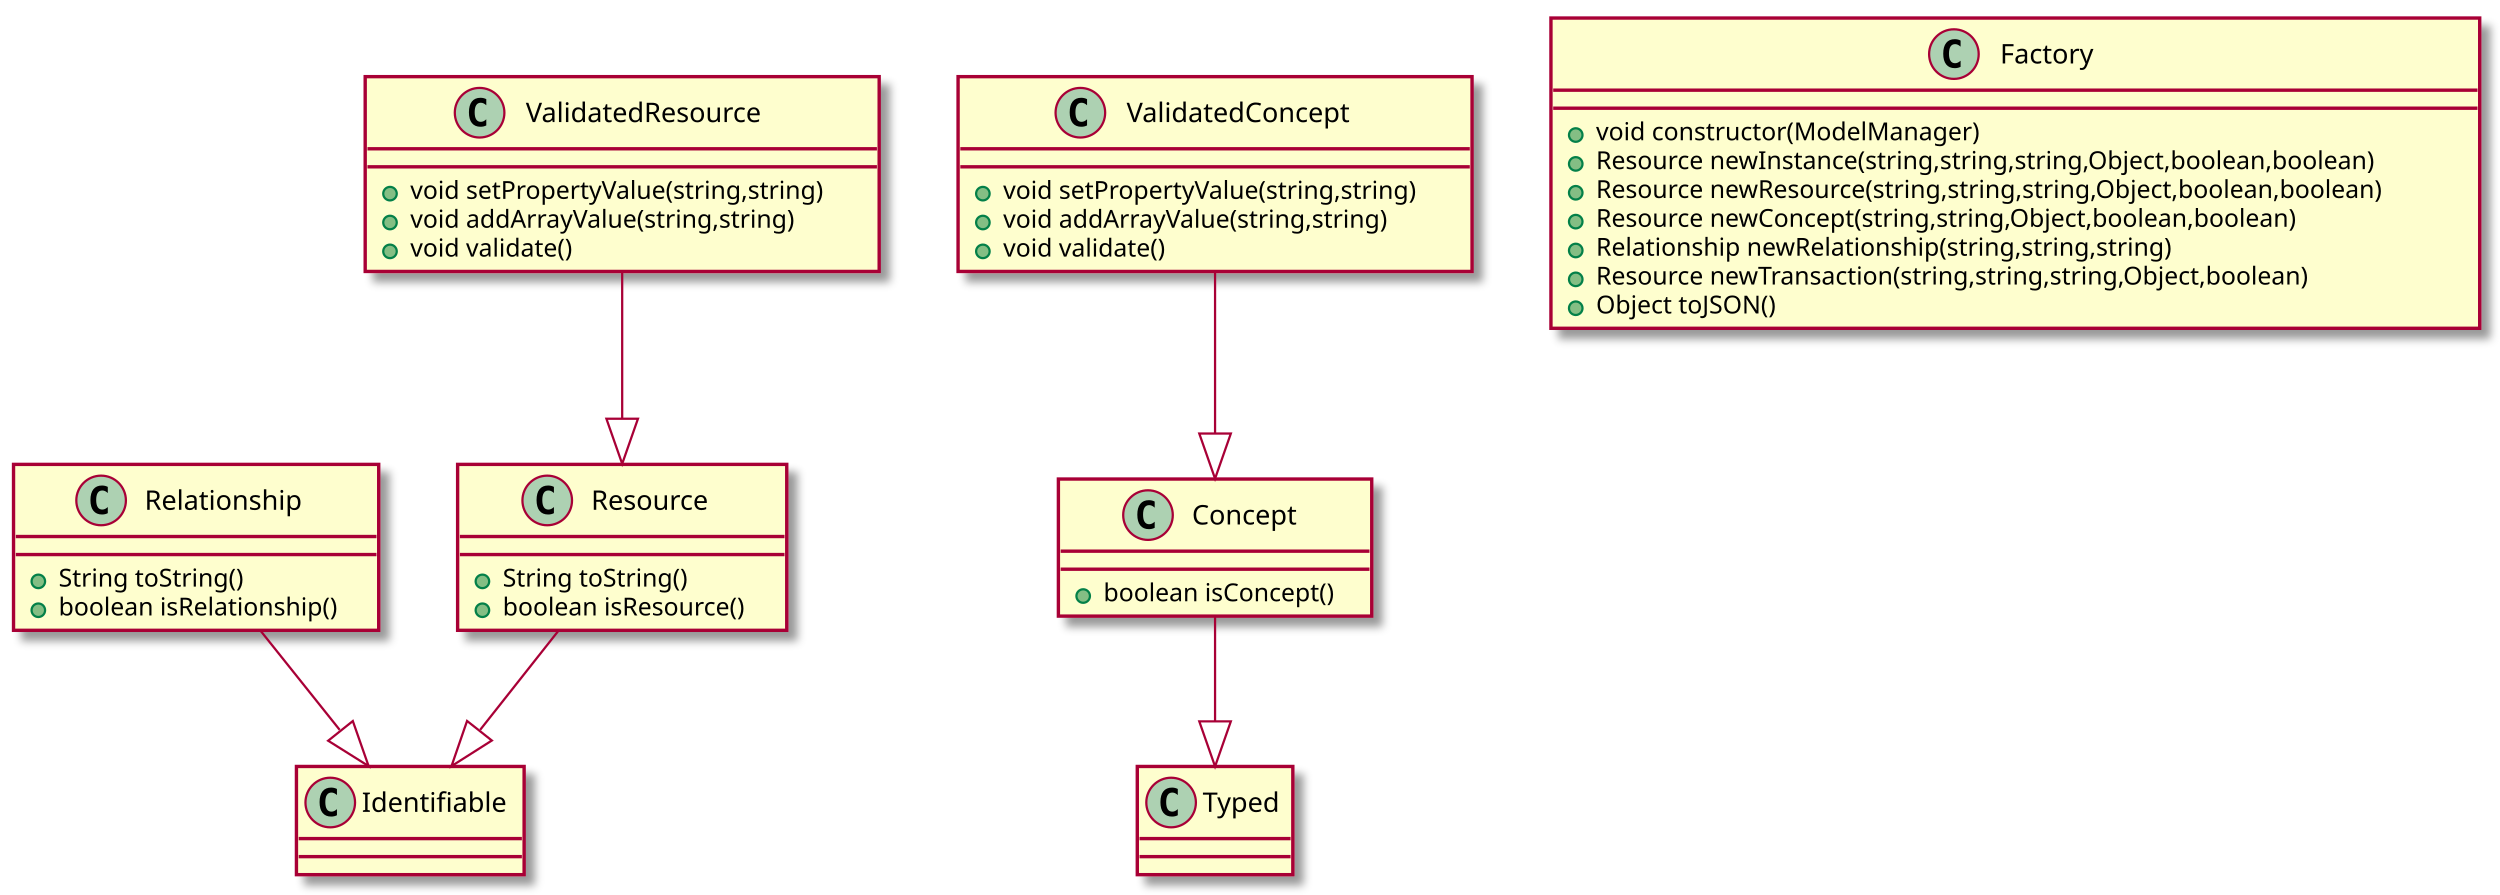
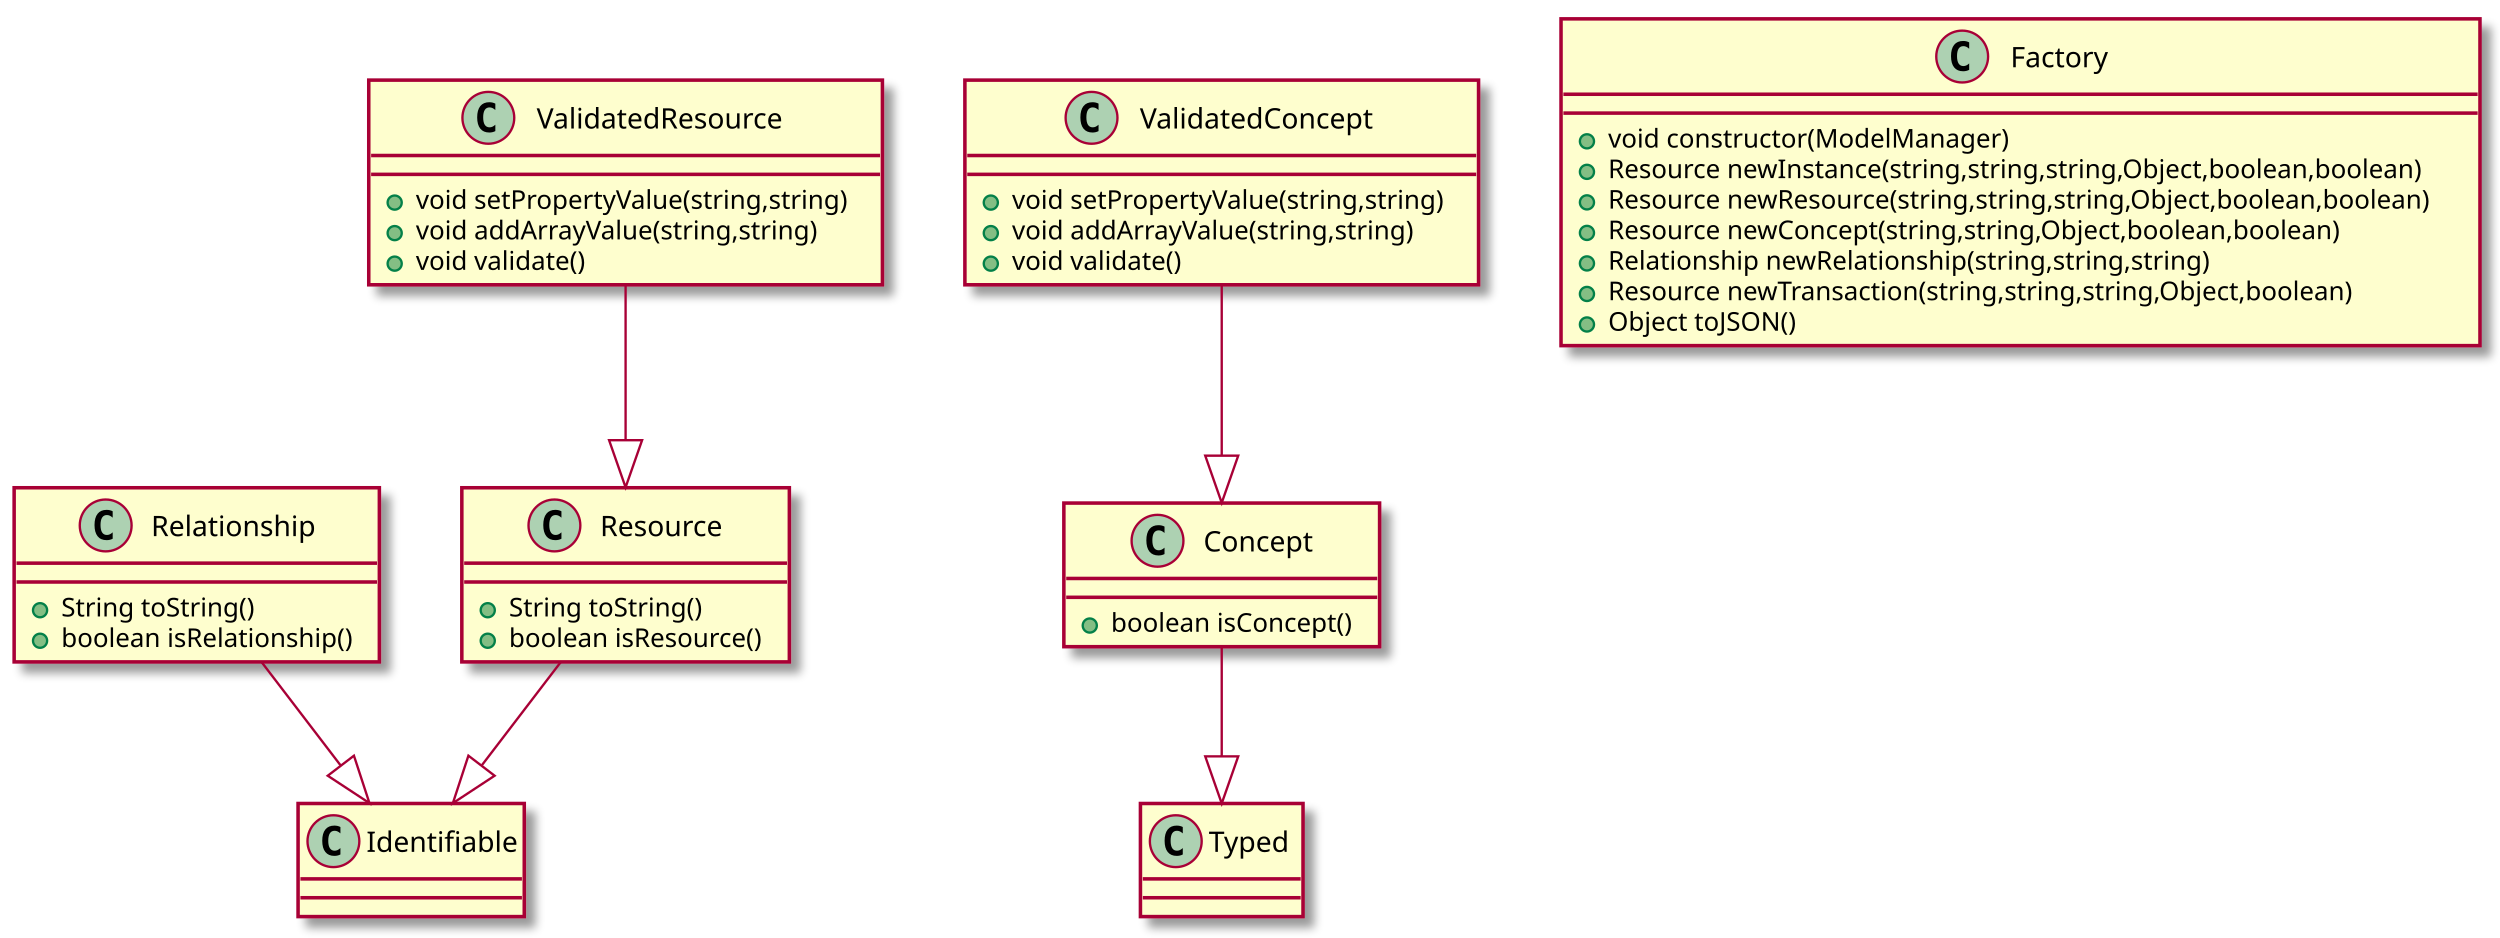
- <svg xmlns="http://www.w3.org/2000/svg" contentScriptType="application/ecmascript" contentStyleType="text/css" height="397px" preserveAspectRatio="none" style="width:1109px;height:397px;" version="1.1" viewBox="0 0 1109 397" width="1109px" zoomAndPan="magnify">
+ <svg xmlns="http://www.w3.org/2000/svg" contentScriptType="application/ecmascript" contentStyleType="text/css" height="398px" preserveAspectRatio="none" style="width:1061px;height:398px;" version="1.1" viewBox="0 0 1061 398" width="1061px" zoomAndPan="magnify">
  <defs>
-     <filter height="300%" id="fcb66ge" width="300%" x="-1" y="-1">
+     <filter height="300%" id="fq4d6pa" width="300%" x="-1" y="-1">
      <feGaussianBlur result="blurOut" stdDeviation="2.0" />
      <feColorMatrix in="blurOut" result="blurOut2" type="matrix" values="0 0 0 0 0 0 0 0 0 0 0 0 0 0 0 0 0 0 .4 0" />
      <feOffset dx="4.0" dy="4.0" in="blurOut2" result="blurOut3" />
      <feBlend in="SourceGraphic" in2="blurOut3" mode="normal" />
    </filter>
  </defs>
  <g>
-     <rect fill="#FEFECE" filter="url(#fcb66ge)" height="73.609" style="stroke: #A80036; stroke-width: 1.5;" width="162" x="6" y="206" />
-     <ellipse cx="44.85" cy="222" fill="#ADD1B2" rx="11" ry="11" style="stroke: #A80036; stroke-width: 1.0;" />
-     <path d="M47.819,227.641 Q47.241,227.938 46.6,228.086 Q45.959,228.234 45.256,228.234 Q42.756,228.234 41.436,226.586 Q40.116,224.938 40.116,221.812 Q40.116,218.688 41.436,217.031 Q42.756,215.375 45.256,215.375 Q45.959,215.375 46.608,215.531 Q47.256,215.688 47.819,215.984 L47.819,218.703 Q47.194,218.125 46.6,217.852 Q46.006,217.578 45.381,217.578 Q44.038,217.578 43.35,218.648 Q42.663,219.719 42.663,221.812 Q42.663,223.906 43.35,224.977 Q44.038,226.047 45.381,226.047 Q46.006,226.047 46.6,225.773 Q47.194,225.5 47.819,224.922 L47.819,227.641 Z " />
-     <text fill="#000000" font-family="sans-serif" font-size="12" lengthAdjust="spacingAndGlyphs" textLength="77" x="64.15" y="226.154">Relationship</text>
-     <line style="stroke: #A80036; stroke-width: 1.5;" x1="7" x2="167" y1="238" y2="238" />
-     <line style="stroke: #A80036; stroke-width: 1.5;" x1="7" x2="167" y1="246" y2="246" />
-     <ellipse cx="17" cy="257.902" fill="#84BE84" rx="3" ry="3" style="stroke: #038048; stroke-width: 1.0;" />
-     <text fill="#000000" font-family="sans-serif" font-size="11" lengthAdjust="spacingAndGlyphs" textLength="91" x="26" y="260.21">String toString()</text>
-     <ellipse cx="17" cy="270.707" fill="#84BE84" rx="3" ry="3" style="stroke: #038048; stroke-width: 1.0;" />
-     <text fill="#000000" font-family="sans-serif" font-size="11" lengthAdjust="spacingAndGlyphs" textLength="136" x="26" y="273.015">boolean isRelationship()</text>
-     <rect fill="#FEFECE" filter="url(#fcb66ge)" height="48" style="stroke: #A80036; stroke-width: 1.5;" width="101" x="131.5" y="340" />
-     <ellipse cx="146.5" cy="356" fill="#ADD1B2" rx="11" ry="11" style="stroke: #A80036; stroke-width: 1.0;" />
-     <path d="M149.469,361.641 Q148.891,361.938 148.25,362.086 Q147.609,362.234 146.906,362.234 Q144.406,362.234 143.086,360.586 Q141.766,358.938 141.766,355.812 Q141.766,352.688 143.086,351.031 Q144.406,349.375 146.906,349.375 Q147.609,349.375 148.258,349.531 Q148.906,349.688 149.469,349.984 L149.469,352.703 Q148.844,352.125 148.25,351.852 Q147.656,351.578 147.031,351.578 Q145.688,351.578 145,352.648 Q144.312,353.719 144.312,355.812 Q144.312,357.906 145,358.977 Q145.688,360.047 147.031,360.047 Q147.656,360.047 148.25,359.773 Q148.844,359.5 149.469,358.922 L149.469,361.641 Z " />
-     <text fill="#000000" font-family="sans-serif" font-size="12" lengthAdjust="spacingAndGlyphs" textLength="69" x="160.5" y="360.154">Identifiable</text>
-     <line style="stroke: #A80036; stroke-width: 1.5;" x1="132.5" x2="231.5" y1="372" y2="372" />
-     <line style="stroke: #A80036; stroke-width: 1.5;" x1="132.5" x2="231.5" y1="380" y2="380" />
-     <rect fill="#FEFECE" filter="url(#fcb66ge)" height="73.609" style="stroke: #A80036; stroke-width: 1.5;" width="146" x="203" y="206" />
-     <ellipse cx="242.75" cy="222" fill="#ADD1B2" rx="11" ry="11" style="stroke: #A80036; stroke-width: 1.0;" />
-     <path d="M245.719,227.641 Q245.141,227.938 244.5,228.086 Q243.859,228.234 243.156,228.234 Q240.656,228.234 239.336,226.586 Q238.016,224.938 238.016,221.812 Q238.016,218.688 239.336,217.031 Q240.656,215.375 243.156,215.375 Q243.859,215.375 244.508,215.531 Q245.156,215.688 245.719,215.984 L245.719,218.703 Q245.094,218.125 244.5,217.852 Q243.906,217.578 243.281,217.578 Q241.938,217.578 241.25,218.648 Q240.562,219.719 240.562,221.812 Q240.562,223.906 241.25,224.977 Q241.938,226.047 243.281,226.047 Q243.906,226.047 244.5,225.773 Q245.094,225.5 245.719,224.922 L245.719,227.641 Z " />
-     <text fill="#000000" font-family="sans-serif" font-size="12" lengthAdjust="spacingAndGlyphs" textLength="59" x="262.25" y="226.154">Resource</text>
-     <line style="stroke: #A80036; stroke-width: 1.5;" x1="204" x2="348" y1="238" y2="238" />
-     <line style="stroke: #A80036; stroke-width: 1.5;" x1="204" x2="348" y1="246" y2="246" />
-     <ellipse cx="214" cy="257.902" fill="#84BE84" rx="3" ry="3" style="stroke: #038048; stroke-width: 1.0;" />
-     <text fill="#000000" font-family="sans-serif" font-size="11" lengthAdjust="spacingAndGlyphs" textLength="91" x="223" y="260.21">String toString()</text>
-     <ellipse cx="214" cy="270.707" fill="#84BE84" rx="3" ry="3" style="stroke: #038048; stroke-width: 1.0;" />
-     <text fill="#000000" font-family="sans-serif" font-size="11" lengthAdjust="spacingAndGlyphs" textLength="120" x="223" y="273.015">boolean isResource()</text>
-     <rect fill="#FEFECE" filter="url(#fcb66ge)" height="86.414" style="stroke: #A80036; stroke-width: 1.5;" width="228" x="162" y="34" />
-     <ellipse cx="212.75" cy="50" fill="#ADD1B2" rx="11" ry="11" style="stroke: #A80036; stroke-width: 1.0;" />
-     <path d="M215.719,55.641 Q215.141,55.938 214.5,56.086 Q213.859,56.234 213.156,56.234 Q210.656,56.234 209.336,54.586 Q208.016,52.938 208.016,49.812 Q208.016,46.688 209.336,45.031 Q210.656,43.375 213.156,43.375 Q213.859,43.375 214.508,43.531 Q215.156,43.688 215.719,43.984 L215.719,46.703 Q215.094,46.125 214.5,45.852 Q213.906,45.578 213.281,45.578 Q211.938,45.578 211.25,46.648 Q210.562,47.719 210.562,49.812 Q210.562,51.906 211.25,52.977 Q211.938,54.047 213.281,54.047 Q213.906,54.047 214.5,53.773 Q215.094,53.5 215.719,52.922 L215.719,55.641 Z " />
-     <text fill="#000000" font-family="sans-serif" font-size="12" lengthAdjust="spacingAndGlyphs" textLength="118" x="233.25" y="54.154">ValidatedResource</text>
-     <line style="stroke: #A80036; stroke-width: 1.5;" x1="163" x2="389" y1="66" y2="66" />
-     <line style="stroke: #A80036; stroke-width: 1.5;" x1="163" x2="389" y1="74" y2="74" />
-     <ellipse cx="173" cy="85.902" fill="#84BE84" rx="3" ry="3" style="stroke: #038048; stroke-width: 1.0;" />
-     <text fill="#000000" font-family="sans-serif" font-size="11" lengthAdjust="spacingAndGlyphs" textLength="202" x="182" y="88.21">void setPropertyValue(string,string)</text>
-     <ellipse cx="173" cy="98.707" fill="#84BE84" rx="3" ry="3" style="stroke: #038048; stroke-width: 1.0;" />
-     <text fill="#000000" font-family="sans-serif" font-size="11" lengthAdjust="spacingAndGlyphs" textLength="187" x="182" y="101.015">void addArrayValue(string,string)</text>
-     <ellipse cx="173" cy="111.512" fill="#84BE84" rx="3" ry="3" style="stroke: #038048; stroke-width: 1.0;" />
-     <text fill="#000000" font-family="sans-serif" font-size="11" lengthAdjust="spacingAndGlyphs" textLength="79" x="182" y="113.82">void validate()</text>
-     <rect fill="#FEFECE" filter="url(#fcb66ge)" height="60.805" style="stroke: #A80036; stroke-width: 1.5;" width="139" x="469.5" y="212.5" />
-     <ellipse cx="509.25" cy="228.5" fill="#ADD1B2" rx="11" ry="11" style="stroke: #A80036; stroke-width: 1.0;" />
-     <path d="M512.219,234.141 Q511.641,234.438 511,234.586 Q510.359,234.734 509.656,234.734 Q507.156,234.734 505.836,233.086 Q504.516,231.438 504.516,228.312 Q504.516,225.188 505.836,223.531 Q507.156,221.875 509.656,221.875 Q510.359,221.875 511.008,222.031 Q511.656,222.188 512.219,222.484 L512.219,225.203 Q511.594,224.625 511,224.352 Q510.406,224.078 509.781,224.078 Q508.438,224.078 507.75,225.148 Q507.062,226.219 507.062,228.312 Q507.062,230.406 507.75,231.477 Q508.438,232.547 509.781,232.547 Q510.406,232.547 511,232.273 Q511.594,232 512.219,231.422 L512.219,234.141 Z " />
-     <text fill="#000000" font-family="sans-serif" font-size="12" lengthAdjust="spacingAndGlyphs" textLength="52" x="528.75" y="232.654">Concept</text>
-     <line style="stroke: #A80036; stroke-width: 1.5;" x1="470.5" x2="607.5" y1="244.5" y2="244.5" />
-     <line style="stroke: #A80036; stroke-width: 1.5;" x1="470.5" x2="607.5" y1="252.5" y2="252.5" />
-     <ellipse cx="480.5" cy="264.402" fill="#84BE84" rx="3" ry="3" style="stroke: #038048; stroke-width: 1.0;" />
-     <text fill="#000000" font-family="sans-serif" font-size="11" lengthAdjust="spacingAndGlyphs" textLength="113" x="489.5" y="266.71">boolean isConcept()</text>
-     <rect fill="#FEFECE" filter="url(#fcb66ge)" height="48" style="stroke: #A80036; stroke-width: 1.5;" width="69" x="504.5" y="340" />
-     <ellipse cx="519.5" cy="356" fill="#ADD1B2" rx="11" ry="11" style="stroke: #A80036; stroke-width: 1.0;" />
-     <path d="M522.469,361.641 Q521.891,361.938 521.25,362.086 Q520.609,362.234 519.906,362.234 Q517.406,362.234 516.086,360.586 Q514.766,358.938 514.766,355.812 Q514.766,352.688 516.086,351.031 Q517.406,349.375 519.906,349.375 Q520.609,349.375 521.258,349.531 Q521.906,349.688 522.469,349.984 L522.469,352.703 Q521.844,352.125 521.25,351.852 Q520.656,351.578 520.031,351.578 Q518.688,351.578 518,352.648 Q517.312,353.719 517.312,355.812 Q517.312,357.906 518,358.977 Q518.688,360.047 520.031,360.047 Q520.656,360.047 521.25,359.773 Q521.844,359.5 522.469,358.922 L522.469,361.641 Z " />
-     <text fill="#000000" font-family="sans-serif" font-size="12" lengthAdjust="spacingAndGlyphs" textLength="37" x="533.5" y="360.154">Typed</text>
-     <line style="stroke: #A80036; stroke-width: 1.5;" x1="505.5" x2="572.5" y1="372" y2="372" />
-     <line style="stroke: #A80036; stroke-width: 1.5;" x1="505.5" x2="572.5" y1="380" y2="380" />
-     <rect fill="#FEFECE" filter="url(#fcb66ge)" height="86.414" style="stroke: #A80036; stroke-width: 1.5;" width="228" x="425" y="34" />
-     <ellipse cx="479.25" cy="50" fill="#ADD1B2" rx="11" ry="11" style="stroke: #A80036; stroke-width: 1.0;" />
-     <path d="M482.219,55.641 Q481.641,55.938 481,56.086 Q480.359,56.234 479.656,56.234 Q477.156,56.234 475.836,54.586 Q474.516,52.938 474.516,49.812 Q474.516,46.688 475.836,45.031 Q477.156,43.375 479.656,43.375 Q480.359,43.375 481.008,43.531 Q481.656,43.688 482.219,43.984 L482.219,46.703 Q481.594,46.125 481,45.852 Q480.406,45.578 479.781,45.578 Q478.438,45.578 477.75,46.648 Q477.062,47.719 477.062,49.812 Q477.062,51.906 477.75,52.977 Q478.438,54.047 479.781,54.047 Q480.406,54.047 481,53.773 Q481.594,53.5 482.219,52.922 L482.219,55.641 Z " />
-     <text fill="#000000" font-family="sans-serif" font-size="12" lengthAdjust="spacingAndGlyphs" textLength="111" x="499.75" y="54.154">ValidatedConcept</text>
-     <line style="stroke: #A80036; stroke-width: 1.5;" x1="426" x2="652" y1="66" y2="66" />
-     <line style="stroke: #A80036; stroke-width: 1.5;" x1="426" x2="652" y1="74" y2="74" />
-     <ellipse cx="436" cy="85.902" fill="#84BE84" rx="3" ry="3" style="stroke: #038048; stroke-width: 1.0;" />
-     <text fill="#000000" font-family="sans-serif" font-size="11" lengthAdjust="spacingAndGlyphs" textLength="202" x="445" y="88.21">void setPropertyValue(string,string)</text>
-     <ellipse cx="436" cy="98.707" fill="#84BE84" rx="3" ry="3" style="stroke: #038048; stroke-width: 1.0;" />
-     <text fill="#000000" font-family="sans-serif" font-size="11" lengthAdjust="spacingAndGlyphs" textLength="187" x="445" y="101.015">void addArrayValue(string,string)</text>
-     <ellipse cx="436" cy="111.512" fill="#84BE84" rx="3" ry="3" style="stroke: #038048; stroke-width: 1.0;" />
-     <text fill="#000000" font-family="sans-serif" font-size="11" lengthAdjust="spacingAndGlyphs" textLength="79" x="445" y="113.82">void validate()</text>
-     <rect fill="#FEFECE" filter="url(#fcb66ge)" height="137.633" style="stroke: #A80036; stroke-width: 1.5;" width="412" x="688" y="8" />
-     <ellipse cx="866.75" cy="24" fill="#ADD1B2" rx="11" ry="11" style="stroke: #A80036; stroke-width: 1.0;" />
-     <path d="M869.719,29.641 Q869.141,29.938 868.5,30.086 Q867.859,30.234 867.156,30.234 Q864.656,30.234 863.336,28.586 Q862.016,26.938 862.016,23.812 Q862.016,20.688 863.336,19.031 Q864.656,17.375 867.156,17.375 Q867.859,17.375 868.508,17.531 Q869.156,17.688 869.719,17.984 L869.719,20.703 Q869.094,20.125 868.5,19.852 Q867.906,19.578 867.281,19.578 Q865.938,19.578 865.25,20.648 Q864.562,21.719 864.562,23.812 Q864.562,25.906 865.25,26.977 Q865.938,28.047 867.281,28.047 Q867.906,28.047 868.5,27.773 Q869.094,27.5 869.719,26.922 L869.719,29.641 Z " />
-     <text fill="#000000" font-family="sans-serif" font-size="12" lengthAdjust="spacingAndGlyphs" textLength="46" x="887.25" y="28.154">Factory</text>
-     <line style="stroke: #A80036; stroke-width: 1.5;" x1="689" x2="1099" y1="40" y2="40" />
-     <line style="stroke: #A80036; stroke-width: 1.5;" x1="689" x2="1099" y1="48" y2="48" />
-     <ellipse cx="699" cy="59.902" fill="#84BE84" rx="3" ry="3" style="stroke: #038048; stroke-width: 1.0;" />
-     <text fill="#000000" font-family="sans-serif" font-size="11" lengthAdjust="spacingAndGlyphs" textLength="182" x="708" y="62.21">void constructor(ModelManager)</text>
-     <ellipse cx="699" cy="72.707" fill="#84BE84" rx="3" ry="3" style="stroke: #038048; stroke-width: 1.0;" />
-     <text fill="#000000" font-family="sans-serif" font-size="11" lengthAdjust="spacingAndGlyphs" textLength="381" x="708" y="75.015">Resource newInstance(string,string,string,Object,boolean,boolean)</text>
-     <ellipse cx="699" cy="85.512" fill="#84BE84" rx="3" ry="3" style="stroke: #038048; stroke-width: 1.0;" />
-     <text fill="#000000" font-family="sans-serif" font-size="11" lengthAdjust="spacingAndGlyphs" textLength="386" x="708" y="87.82">Resource newResource(string,string,string,Object,boolean,boolean)</text>
-     <ellipse cx="699" cy="98.316" fill="#84BE84" rx="3" ry="3" style="stroke: #038048; stroke-width: 1.0;" />
-     <text fill="#000000" font-family="sans-serif" font-size="11" lengthAdjust="spacingAndGlyphs" textLength="342" x="708" y="100.624">Resource newConcept(string,string,Object,boolean,boolean)</text>
-     <ellipse cx="699" cy="111.121" fill="#84BE84" rx="3" ry="3" style="stroke: #038048; stroke-width: 1.0;" />
-     <text fill="#000000" font-family="sans-serif" font-size="11" lengthAdjust="spacingAndGlyphs" textLength="280" x="708" y="113.429">Relationship newRelationship(string,string,string)</text>
-     <ellipse cx="699" cy="123.926" fill="#84BE84" rx="3" ry="3" style="stroke: #038048; stroke-width: 1.0;" />
-     <text fill="#000000" font-family="sans-serif" font-size="11" lengthAdjust="spacingAndGlyphs" textLength="351" x="708" y="126.234">Resource newTransaction(string,string,string,Object,boolean)</text>
-     <ellipse cx="699" cy="136.731" fill="#84BE84" rx="3" ry="3" style="stroke: #038048; stroke-width: 1.0;" />
-     <text fill="#000000" font-family="sans-serif" font-size="11" lengthAdjust="spacingAndGlyphs" textLength="87" x="708" y="139.039">Object toJSON()</text>
-     <path d="M115.761,280.027 C126.787,293.839 139.418,309.661 150.673,323.759 " fill="none" style="stroke: #A80036; stroke-width: 1.0;" />
-     <polygon fill="none" points="156.512,319.853,163.519,339.851,145.571,328.587,156.512,319.853" style="stroke: #A80036; stroke-width: 1.0;" />
-     <path d="M247.542,280.027 C236.632,293.839 224.134,309.661 212.997,323.759 " fill="none" style="stroke: #A80036; stroke-width: 1.0;" />
-     <polygon fill="none" points="218.176,328.495,200.286,339.851,207.19,319.817,218.176,328.495" style="stroke: #A80036; stroke-width: 1.0;" />
-     <path d="M276,120.234 C276,140.093 276,164.058 276,185.456 " fill="none" style="stroke: #A80036; stroke-width: 1.0;" />
-     <polygon fill="none" points="283,185.751,276,205.751,269,185.751,283,185.751" style="stroke: #A80036; stroke-width: 1.0;" />
-     <path d="M539,273.722 C539,287.665 539,304.549 539,319.864 " fill="none" style="stroke: #A80036; stroke-width: 1.0;" />
-     <polygon fill="none" points="546,320,539,339.999,532,319.999,546,320" style="stroke: #A80036; stroke-width: 1.0;" />
-     <path d="M539,120.234 C539,142.211 539,169.216 539,192.205 " fill="none" style="stroke: #A80036; stroke-width: 1.0;" />
-     <polygon fill="none" points="546,192.325,539,212.325,532,192.325,546,192.325" style="stroke: #A80036; stroke-width: 1.0;" />
+     <rect fill="#FEFECE" filter="url(#fq4d6pa)" height="73.91" style="stroke: #A80036; stroke-width: 1.5;" width="155" x="6" y="207" />
+     <ellipse cx="44.85" cy="223" fill="#ADD1B2" rx="11" ry="11" style="stroke: #A80036; stroke-width: 1.0;" />
+     <path d="M47.823,228.643 Q47.242,228.942 46.603,229.091 Q45.964,229.241 45.258,229.241 Q42.751,229.241 41.431,227.589 Q40.112,225.937 40.112,222.816 Q40.112,219.686 41.431,218.035 Q42.751,216.383 45.258,216.383 Q45.964,216.383 46.611,216.532 Q47.259,216.682 47.823,216.981 L47.823,219.703 Q47.192,219.122 46.599,218.852 Q46.005,218.583 45.374,218.583 Q44.03,218.583 43.345,219.649 Q42.66,220.716 42.66,222.816 Q42.66,224.908 43.345,225.974 Q44.03,227.041 45.374,227.041 Q46.005,227.041 46.599,226.771 Q47.192,226.501 47.823,225.92 Z " />
+     <text fill="#000000" font-family="sans-serif" font-size="12" lengthAdjust="spacingAndGlyphs" textLength="70" x="64.15" y="227.535">Relationship</text>
+     <line style="stroke: #A80036; stroke-width: 1.5;" x1="7" x2="160" y1="239" y2="239" />
+     <line style="stroke: #A80036; stroke-width: 1.5;" x1="7" x2="160" y1="247" y2="247" />
+     <ellipse cx="17" cy="258.978" fill="#84BE84" rx="3" ry="3" style="stroke: #038048; stroke-width: 1.0;" />
+     <text fill="#000000" font-family="sans-serif" font-size="11" lengthAdjust="spacingAndGlyphs" textLength="86" x="26" y="261.635">String toString()</text>
+     <ellipse cx="17" cy="271.933" fill="#84BE84" rx="3" ry="3" style="stroke: #038048; stroke-width: 1.0;" />
+     <text fill="#000000" font-family="sans-serif" font-size="11" lengthAdjust="spacingAndGlyphs" textLength="129" x="26" y="274.59">boolean isRelationship()</text>
+     <rect fill="#FEFECE" filter="url(#fq4d6pa)" height="48" style="stroke: #A80036; stroke-width: 1.5;" width="96" x="126.5" y="341" />
+     <ellipse cx="141.5" cy="357" fill="#ADD1B2" rx="11" ry="11" style="stroke: #A80036; stroke-width: 1.0;" />
+     <path d="M144.473,362.643 Q143.892,362.942 143.253,363.091 Q142.614,363.241 141.908,363.241 Q139.401,363.241 138.082,361.589 Q136.762,359.937 136.762,356.816 Q136.762,353.687 138.082,352.035 Q139.401,350.383 141.908,350.383 Q142.614,350.383 143.261,350.532 Q143.909,350.682 144.473,350.981 L144.473,353.703 Q143.842,353.122 143.249,352.852 Q142.655,352.582 142.024,352.582 Q140.68,352.582 139.995,353.649 Q139.31,354.716 139.31,356.816 Q139.31,358.908 139.995,359.974 Q140.68,361.041 142.024,361.041 Q142.655,361.041 143.249,360.771 Q143.842,360.502 144.473,359.92 Z " />
+     <text fill="#000000" font-family="sans-serif" font-size="12" lengthAdjust="spacingAndGlyphs" textLength="64" x="155.5" y="361.535">Identifiable</text>
+     <line style="stroke: #A80036; stroke-width: 1.5;" x1="127.5" x2="221.5" y1="373" y2="373" />
+     <line style="stroke: #A80036; stroke-width: 1.5;" x1="127.5" x2="221.5" y1="381" y2="381" />
+     <rect fill="#FEFECE" filter="url(#fq4d6pa)" height="73.91" style="stroke: #A80036; stroke-width: 1.5;" width="139" x="196" y="207" />
+     <ellipse cx="235.3" cy="223" fill="#ADD1B2" rx="11" ry="11" style="stroke: #A80036; stroke-width: 1.0;" />
+     <path d="M238.273,228.643 Q237.692,228.942 237.053,229.091 Q236.414,229.241 235.708,229.241 Q233.201,229.241 231.881,227.589 Q230.562,225.937 230.562,222.816 Q230.562,219.686 231.881,218.035 Q233.201,216.383 235.708,216.383 Q236.414,216.383 237.061,216.532 Q237.709,216.682 238.273,216.981 L238.273,219.703 Q237.642,219.122 237.049,218.852 Q236.455,218.583 235.824,218.583 Q234.48,218.583 233.795,219.649 Q233.11,220.716 233.11,222.816 Q233.11,224.908 233.795,225.974 Q234.48,227.041 235.824,227.041 Q236.455,227.041 237.049,226.771 Q237.642,226.501 238.273,225.92 Z " />
+     <text fill="#000000" font-family="sans-serif" font-size="12" lengthAdjust="spacingAndGlyphs" textLength="53" x="254.7" y="227.535">Resource</text>
+     <line style="stroke: #A80036; stroke-width: 1.5;" x1="197" x2="334" y1="239" y2="239" />
+     <line style="stroke: #A80036; stroke-width: 1.5;" x1="197" x2="334" y1="247" y2="247" />
+     <ellipse cx="207" cy="258.978" fill="#84BE84" rx="3" ry="3" style="stroke: #038048; stroke-width: 1.0;" />
+     <text fill="#000000" font-family="sans-serif" font-size="11" lengthAdjust="spacingAndGlyphs" textLength="86" x="216" y="261.635">String toString()</text>
+     <ellipse cx="207" cy="271.933" fill="#84BE84" rx="3" ry="3" style="stroke: #038048; stroke-width: 1.0;" />
+     <text fill="#000000" font-family="sans-serif" font-size="11" lengthAdjust="spacingAndGlyphs" textLength="113" x="216" y="274.59">boolean isResource()</text>
+     <rect fill="#FEFECE" filter="url(#fq4d6pa)" height="86.865" style="stroke: #A80036; stroke-width: 1.5;" width="218" x="156.5" y="34" />
+     <ellipse cx="207.25" cy="50" fill="#ADD1B2" rx="11" ry="11" style="stroke: #A80036; stroke-width: 1.0;" />
+     <path d="M210.223,55.643 Q209.642,55.942 209.003,56.091 Q208.364,56.241 207.658,56.241 Q205.151,56.241 203.832,54.589 Q202.512,52.937 202.512,49.816 Q202.512,46.687 203.832,45.035 Q205.151,43.383 207.658,43.383 Q208.364,43.383 209.011,43.532 Q209.659,43.682 210.223,43.98 L210.223,46.703 Q209.592,46.122 208.999,45.852 Q208.405,45.583 207.774,45.583 Q206.43,45.583 205.745,46.649 Q205.06,47.716 205.06,49.816 Q205.06,51.908 205.745,52.974 Q206.43,54.041 207.774,54.041 Q208.405,54.041 208.999,53.771 Q209.592,53.502 210.223,52.92 Z " />
+     <text fill="#000000" font-family="sans-serif" font-size="12" lengthAdjust="spacingAndGlyphs" textLength="108" x="227.75" y="54.535">ValidatedResource</text>
+     <line style="stroke: #A80036; stroke-width: 1.5;" x1="157.5" x2="373.5" y1="66" y2="66" />
+     <line style="stroke: #A80036; stroke-width: 1.5;" x1="157.5" x2="373.5" y1="74" y2="74" />
+     <ellipse cx="167.5" cy="85.978" fill="#84BE84" rx="3" ry="3" style="stroke: #038048; stroke-width: 1.0;" />
+     <text fill="#000000" font-family="sans-serif" font-size="11" lengthAdjust="spacingAndGlyphs" textLength="192" x="176.5" y="88.635">void setPropertyValue(string,string)</text>
+     <ellipse cx="167.5" cy="98.933" fill="#84BE84" rx="3" ry="3" style="stroke: #038048; stroke-width: 1.0;" />
+     <text fill="#000000" font-family="sans-serif" font-size="11" lengthAdjust="spacingAndGlyphs" textLength="180" x="176.5" y="101.59">void addArrayValue(string,string)</text>
+     <ellipse cx="167.5" cy="111.888" fill="#84BE84" rx="3" ry="3" style="stroke: #038048; stroke-width: 1.0;" />
+     <text fill="#000000" font-family="sans-serif" font-size="11" lengthAdjust="spacingAndGlyphs" textLength="75" x="176.5" y="114.545">void validate()</text>
+     <rect fill="#FEFECE" filter="url(#fq4d6pa)" height="60.955" style="stroke: #A80036; stroke-width: 1.5;" width="134" x="451.5" y="213.5" />
+     <ellipse cx="491.25" cy="229.5" fill="#ADD1B2" rx="11" ry="11" style="stroke: #A80036; stroke-width: 1.0;" />
+     <path d="M494.223,235.143 Q493.642,235.442 493.003,235.591 Q492.364,235.741 491.658,235.741 Q489.151,235.741 487.832,234.089 Q486.512,232.437 486.512,229.316 Q486.512,226.186 487.832,224.535 Q489.151,222.883 491.658,222.883 Q492.364,222.883 493.011,223.032 Q493.659,223.182 494.223,223.481 L494.223,226.203 Q493.592,225.622 492.999,225.352 Q492.405,225.083 491.774,225.083 Q490.43,225.083 489.745,226.149 Q489.06,227.216 489.06,229.316 Q489.06,231.408 489.745,232.474 Q490.43,233.541 491.774,233.541 Q492.405,233.541 492.999,233.271 Q493.592,233.001 494.223,232.42 Z " />
+     <text fill="#000000" font-family="sans-serif" font-size="12" lengthAdjust="spacingAndGlyphs" textLength="47" x="510.75" y="234.035">Concept</text>
+     <line style="stroke: #A80036; stroke-width: 1.5;" x1="452.5" x2="584.5" y1="245.5" y2="245.5" />
+     <line style="stroke: #A80036; stroke-width: 1.5;" x1="452.5" x2="584.5" y1="253.5" y2="253.5" />
+     <ellipse cx="462.5" cy="265.478" fill="#84BE84" rx="3" ry="3" style="stroke: #038048; stroke-width: 1.0;" />
+     <text fill="#000000" font-family="sans-serif" font-size="11" lengthAdjust="spacingAndGlyphs" textLength="108" x="471.5" y="268.135">boolean isConcept()</text>
+     <rect fill="#FEFECE" filter="url(#fq4d6pa)" height="48" style="stroke: #A80036; stroke-width: 1.5;" width="69" x="484" y="341" />
+     <ellipse cx="499" cy="357" fill="#ADD1B2" rx="11" ry="11" style="stroke: #A80036; stroke-width: 1.0;" />
+     <path d="M501.973,362.643 Q501.392,362.942 500.753,363.091 Q500.114,363.241 499.408,363.241 Q496.901,363.241 495.582,361.589 Q494.262,359.937 494.262,356.816 Q494.262,353.687 495.582,352.035 Q496.901,350.383 499.408,350.383 Q500.114,350.383 500.761,350.532 Q501.409,350.682 501.973,350.981 L501.973,353.703 Q501.342,353.122 500.749,352.852 Q500.155,352.582 499.524,352.582 Q498.18,352.582 497.495,353.649 Q496.81,354.716 496.81,356.816 Q496.81,358.908 497.495,359.974 Q498.18,361.041 499.524,361.041 Q500.155,361.041 500.749,360.771 Q501.342,360.502 501.973,359.92 Z " />
+     <text fill="#000000" font-family="sans-serif" font-size="12" lengthAdjust="spacingAndGlyphs" textLength="37" x="513" y="361.535">Typed</text>
+     <line style="stroke: #A80036; stroke-width: 1.5;" x1="485" x2="552" y1="373" y2="373" />
+     <line style="stroke: #A80036; stroke-width: 1.5;" x1="485" x2="552" y1="381" y2="381" />
+     <rect fill="#FEFECE" filter="url(#fq4d6pa)" height="86.865" style="stroke: #A80036; stroke-width: 1.5;" width="218" x="409.5" y="34" />
+     <ellipse cx="463.25" cy="50" fill="#ADD1B2" rx="11" ry="11" style="stroke: #A80036; stroke-width: 1.0;" />
+     <path d="M466.223,55.643 Q465.642,55.942 465.003,56.091 Q464.364,56.241 463.658,56.241 Q461.151,56.241 459.832,54.589 Q458.512,52.937 458.512,49.816 Q458.512,46.687 459.832,45.035 Q461.151,43.383 463.658,43.383 Q464.364,43.383 465.011,43.532 Q465.659,43.682 466.223,43.98 L466.223,46.703 Q465.592,46.122 464.999,45.852 Q464.405,45.583 463.774,45.583 Q462.43,45.583 461.745,46.649 Q461.06,47.716 461.06,49.816 Q461.06,51.908 461.745,52.974 Q462.43,54.041 463.774,54.041 Q464.405,54.041 464.999,53.771 Q465.592,53.502 466.223,52.92 Z " />
+     <text fill="#000000" font-family="sans-serif" font-size="12" lengthAdjust="spacingAndGlyphs" textLength="102" x="483.75" y="54.535">ValidatedConcept</text>
+     <line style="stroke: #A80036; stroke-width: 1.5;" x1="410.5" x2="626.5" y1="66" y2="66" />
+     <line style="stroke: #A80036; stroke-width: 1.5;" x1="410.5" x2="626.5" y1="74" y2="74" />
+     <ellipse cx="420.5" cy="85.978" fill="#84BE84" rx="3" ry="3" style="stroke: #038048; stroke-width: 1.0;" />
+     <text fill="#000000" font-family="sans-serif" font-size="11" lengthAdjust="spacingAndGlyphs" textLength="192" x="429.5" y="88.635">void setPropertyValue(string,string)</text>
+     <ellipse cx="420.5" cy="98.933" fill="#84BE84" rx="3" ry="3" style="stroke: #038048; stroke-width: 1.0;" />
+     <text fill="#000000" font-family="sans-serif" font-size="11" lengthAdjust="spacingAndGlyphs" textLength="180" x="429.5" y="101.59">void addArrayValue(string,string)</text>
+     <ellipse cx="420.5" cy="111.888" fill="#84BE84" rx="3" ry="3" style="stroke: #038048; stroke-width: 1.0;" />
+     <text fill="#000000" font-family="sans-serif" font-size="11" lengthAdjust="spacingAndGlyphs" textLength="75" x="429.5" y="114.545">void validate()</text>
+     <rect fill="#FEFECE" filter="url(#fq4d6pa)" height="138.685" style="stroke: #A80036; stroke-width: 1.5;" width="390" x="662.5" y="8" />
+     <ellipse cx="832.75" cy="24" fill="#ADD1B2" rx="11" ry="11" style="stroke: #A80036; stroke-width: 1.0;" />
+     <path d="M835.723,29.643 Q835.142,29.942 834.503,30.091 Q833.864,30.241 833.158,30.241 Q830.651,30.241 829.332,28.589 Q828.012,26.937 828.012,23.816 Q828.012,20.686 829.332,19.035 Q830.651,17.383 833.158,17.383 Q833.864,17.383 834.511,17.532 Q835.159,17.682 835.723,17.98 L835.723,20.703 Q835.092,20.122 834.499,19.852 Q833.905,19.582 833.274,19.582 Q831.93,19.582 831.245,20.649 Q830.56,21.716 830.56,23.816 Q830.56,25.908 831.245,26.974 Q831.93,28.041 833.274,28.041 Q833.905,28.041 834.499,27.771 Q835.092,27.502 835.723,26.92 Z " />
+     <text fill="#000000" font-family="sans-serif" font-size="12" lengthAdjust="spacingAndGlyphs" textLength="41" x="853.25" y="28.535">Factory</text>
+     <line style="stroke: #A80036; stroke-width: 1.5;" x1="663.5" x2="1051.5" y1="40" y2="40" />
+     <line style="stroke: #A80036; stroke-width: 1.5;" x1="663.5" x2="1051.5" y1="48" y2="48" />
+     <ellipse cx="673.5" cy="59.977" fill="#84BE84" rx="3" ry="3" style="stroke: #038048; stroke-width: 1.0;" />
+     <text fill="#000000" font-family="sans-serif" font-size="11" lengthAdjust="spacingAndGlyphs" textLength="176" x="682.5" y="62.635">void constructor(ModelManager)</text>
+     <ellipse cx="673.5" cy="72.933" fill="#84BE84" rx="3" ry="3" style="stroke: #038048; stroke-width: 1.0;" />
+     <text fill="#000000" font-family="sans-serif" font-size="11" lengthAdjust="spacingAndGlyphs" textLength="359" x="682.5" y="75.59">Resource newInstance(string,string,string,Object,boolean,boolean)</text>
+     <ellipse cx="673.5" cy="85.888" fill="#84BE84" rx="3" ry="3" style="stroke: #038048; stroke-width: 1.0;" />
+     <text fill="#000000" font-family="sans-serif" font-size="11" lengthAdjust="spacingAndGlyphs" textLength="364" x="682.5" y="88.545">Resource newResource(string,string,string,Object,boolean,boolean)</text>
+     <ellipse cx="673.5" cy="98.843" fill="#84BE84" rx="3" ry="3" style="stroke: #038048; stroke-width: 1.0;" />
+     <text fill="#000000" font-family="sans-serif" font-size="11" lengthAdjust="spacingAndGlyphs" textLength="324" x="682.5" y="101.5">Resource newConcept(string,string,Object,boolean,boolean)</text>
+     <ellipse cx="673.5" cy="111.798" fill="#84BE84" rx="3" ry="3" style="stroke: #038048; stroke-width: 1.0;" />
+     <text fill="#000000" font-family="sans-serif" font-size="11" lengthAdjust="spacingAndGlyphs" textLength="266" x="682.5" y="114.455">Relationship newRelationship(string,string,string)</text>
+     <ellipse cx="673.5" cy="124.753" fill="#84BE84" rx="3" ry="3" style="stroke: #038048; stroke-width: 1.0;" />
+     <text fill="#000000" font-family="sans-serif" font-size="11" lengthAdjust="spacingAndGlyphs" textLength="332" x="682.5" y="127.41">Resource newTransaction(string,string,string,Object,boolean)</text>
+     <ellipse cx="673.5" cy="137.708" fill="#84BE84" rx="3" ry="3" style="stroke: #038048; stroke-width: 1.0;" />
+     <text fill="#000000" font-family="sans-serif" font-size="11" lengthAdjust="spacingAndGlyphs" textLength="83" x="682.5" y="140.365">Object toJSON()</text>
+     <path d="M111.05,281.027 C121.612,294.839 133.711,310.661 144.492,324.759 " fill="none" style="stroke: #A80036; stroke-width: 1.0;" />
+     <polygon fill="none" points="150.209,320.711,156.797,340.851,139.088,329.216,150.209,320.711" style="stroke: #A80036; stroke-width: 1.0;" />
+     <path d="M237.95,281.027 C227.388,294.839 215.289,310.661 204.508,324.759 " fill="none" style="stroke: #A80036; stroke-width: 1.0;" />
+     <polygon fill="none" points="209.912,329.216,192.203,340.851,198.791,320.711,209.912,329.216" style="stroke: #A80036; stroke-width: 1.0;" />
+     <path d="M265.5,121.291 C265.5,141.211 265.5,165.177 265.5,186.556 " fill="none" style="stroke: #A80036; stroke-width: 1.0;" />
+     <polygon fill="none" points="272.5,186.826,265.5,206.826,258.5,186.826,272.5,186.826" style="stroke: #A80036; stroke-width: 1.0;" />
+     <path d="M518.5,274.722 C518.5,288.665 518.5,305.549 518.5,320.864 " fill="none" style="stroke: #A80036; stroke-width: 1.0;" />
+     <polygon fill="none" points="525.5,321,518.5,340.999,511.5,320.999,525.5,321" style="stroke: #A80036; stroke-width: 1.0;" />
+     <path d="M518.5,121.291 C518.5,143.335 518.5,170.335 518.5,193.298 " fill="none" style="stroke: #A80036; stroke-width: 1.0;" />
+     <polygon fill="none" points="525.5,193.389,518.5,213.389,511.5,193.389,525.5,193.389" style="stroke: #A80036; stroke-width: 1.0;" />
  </g>
</svg>
